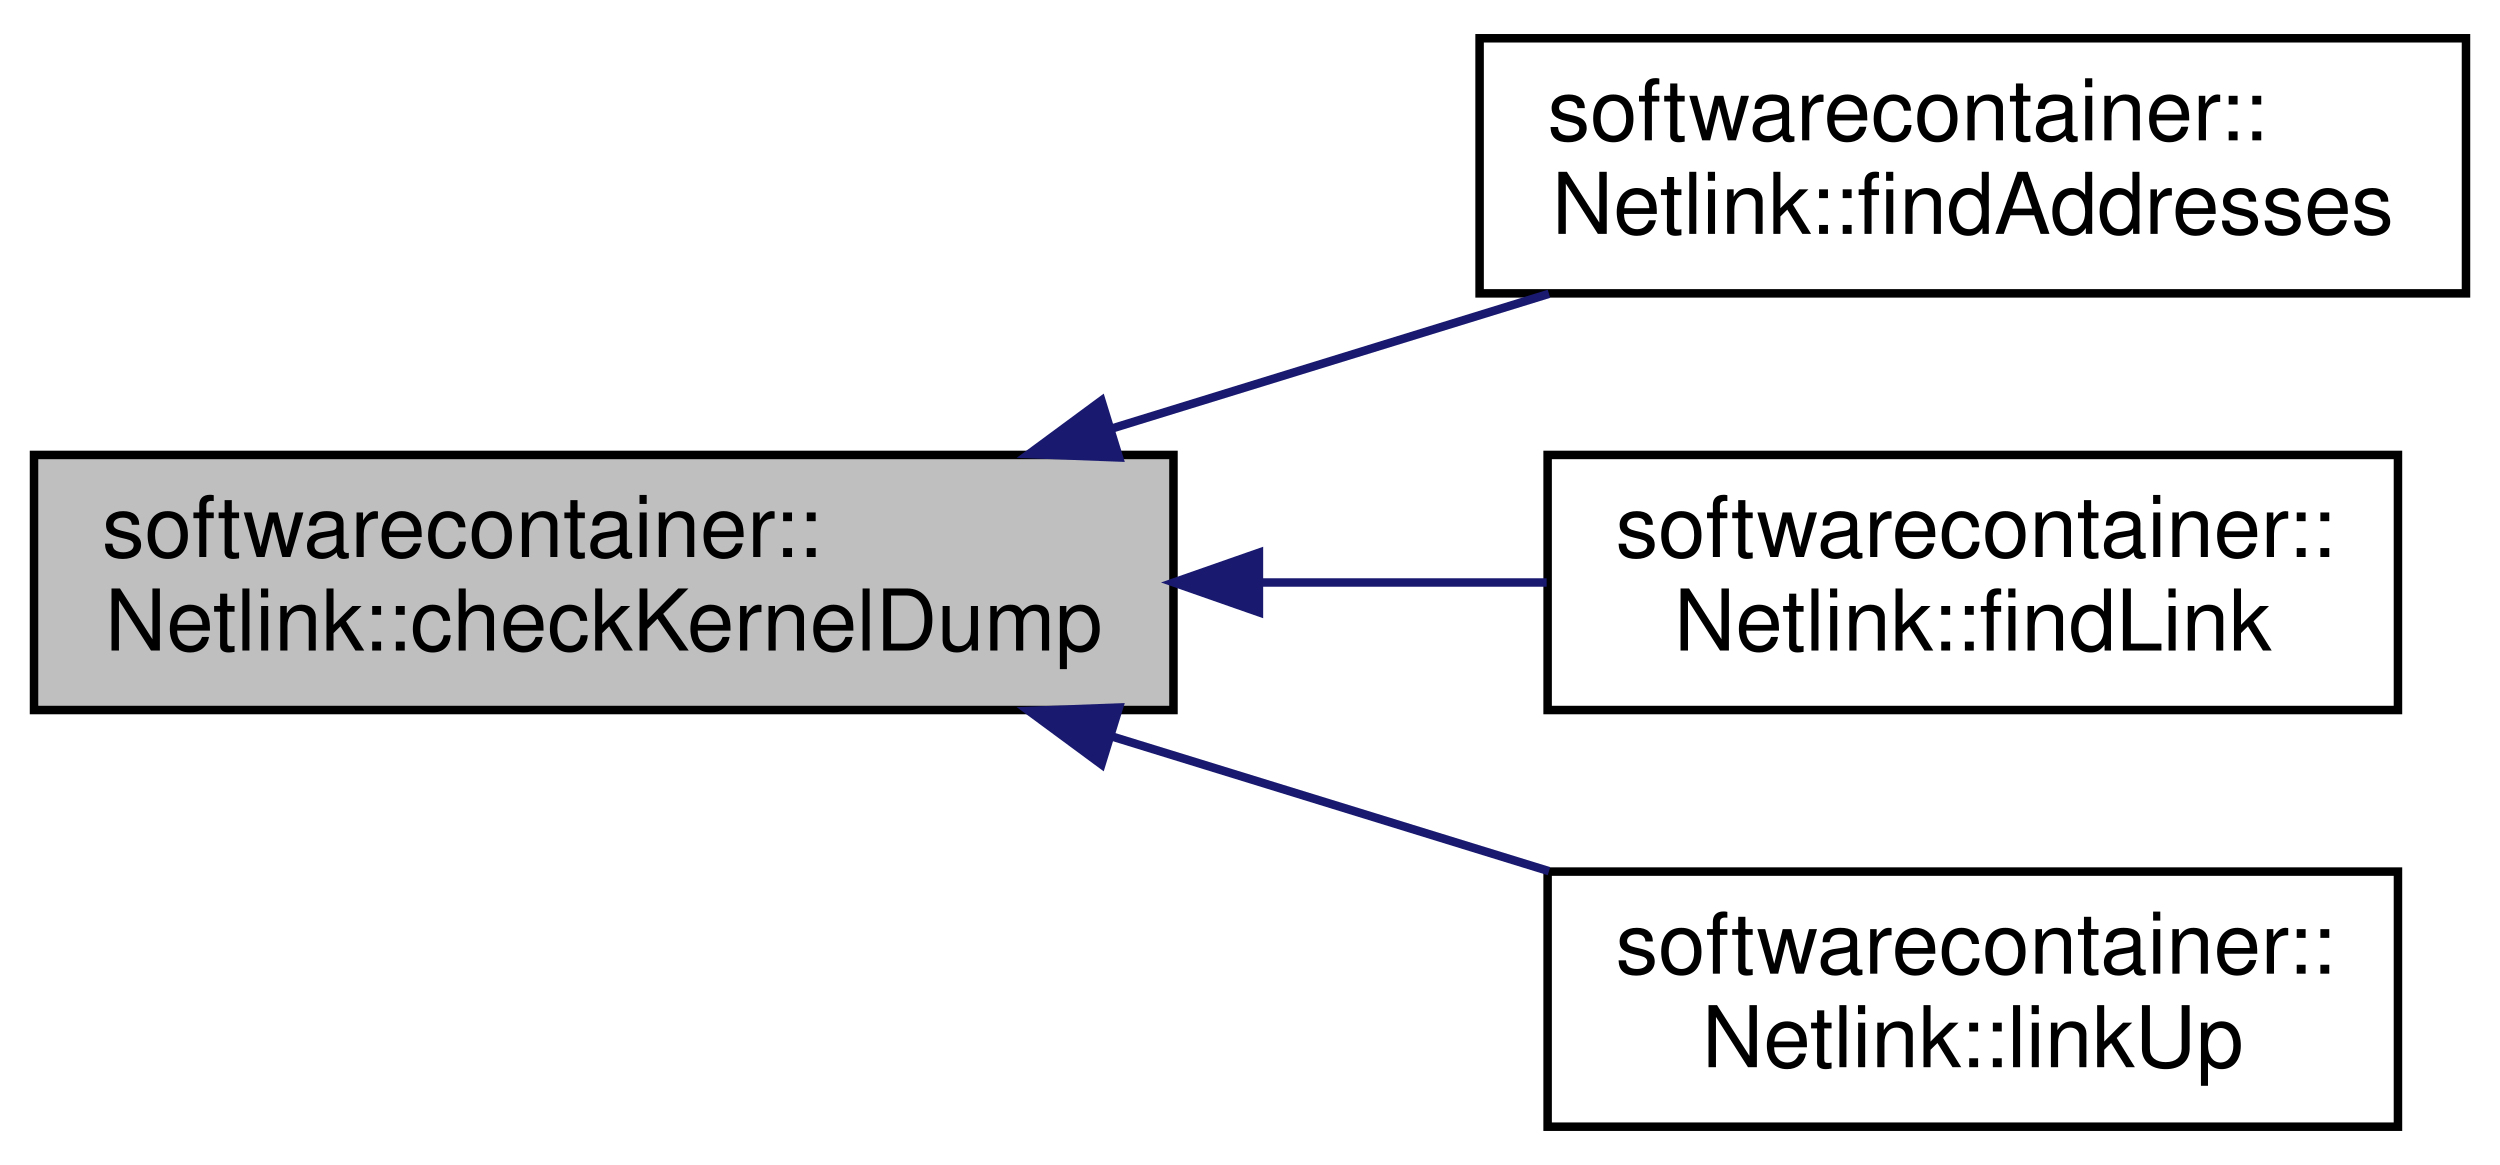
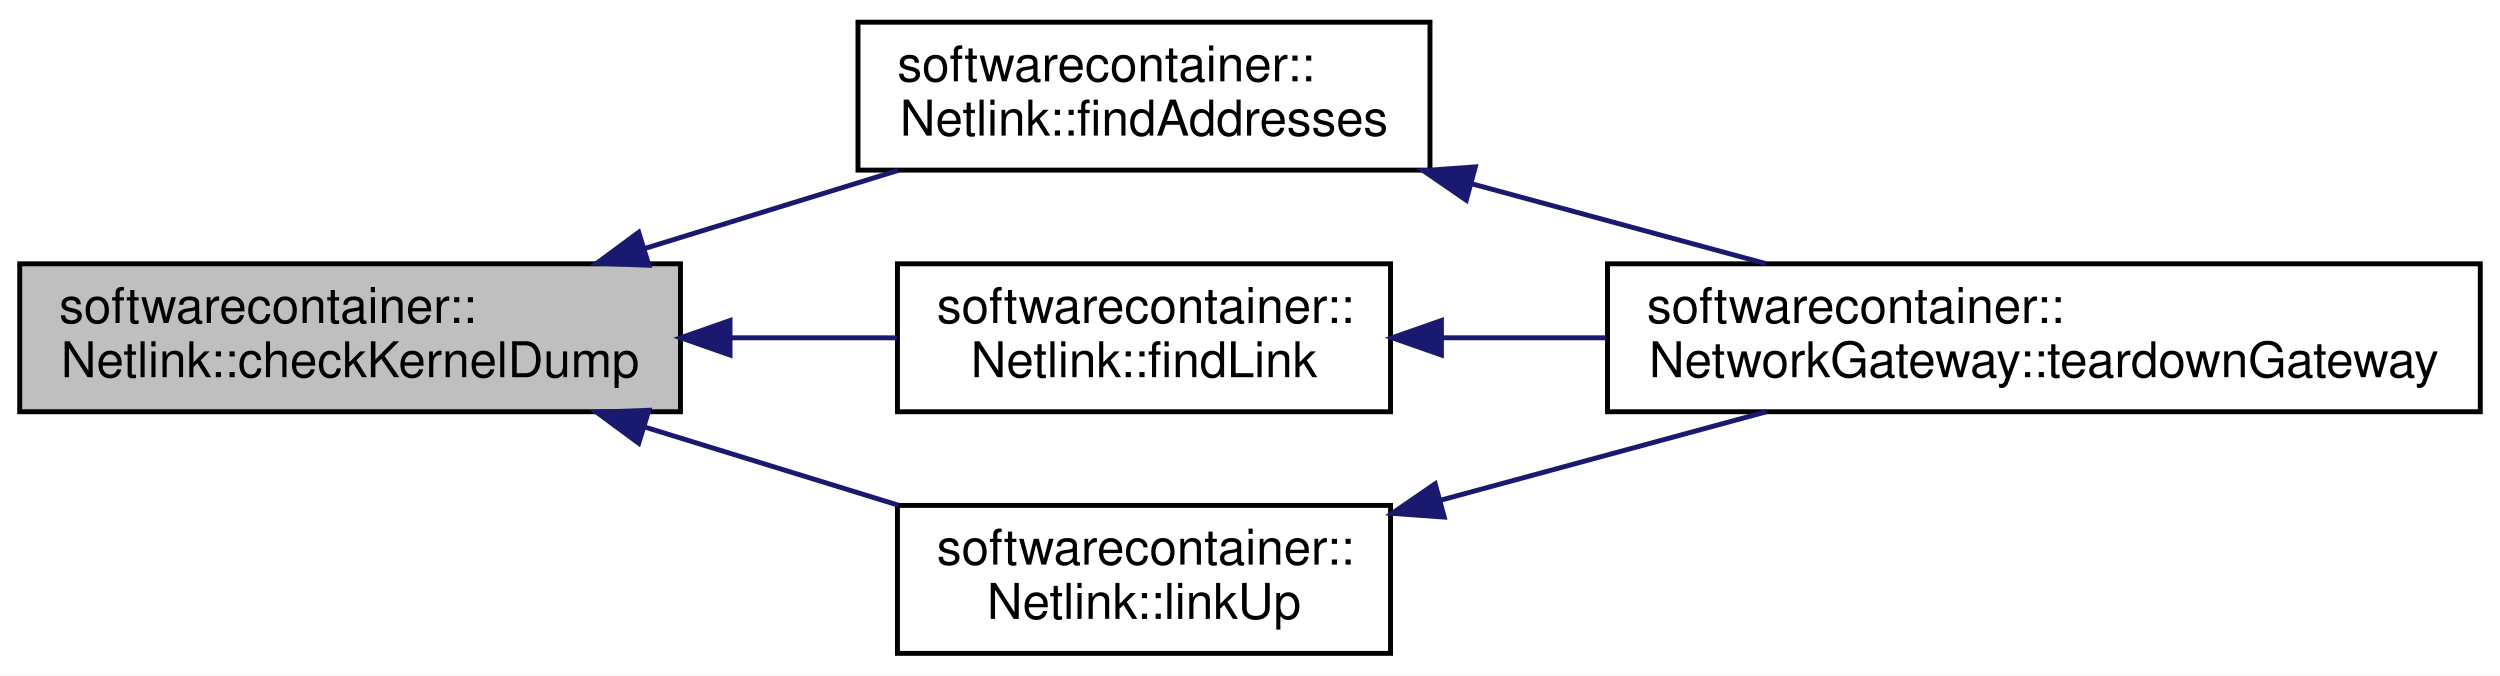
- <svg xmlns="http://www.w3.org/2000/svg" xmlns:xlink="http://www.w3.org/1999/xlink" width="294pt" height="137pt" viewBox="0.00 0.00 294.00 137.00">
+ <svg xmlns="http://www.w3.org/2000/svg" xmlns:xlink="http://www.w3.org/1999/xlink" width="507pt" height="137pt" viewBox="0.00 0.00 507.00 137.00">
  <g id="graph0" class="graph" transform="scale(1 1) rotate(0) translate(4 133)">
-     <polygon fill="white" stroke="none" points="-4,4 -4,-133 290,-133 290,4 -4,4" />
+     <polygon fill="white" stroke="none" points="-4,4 -4,-133 503,-133 503,4 -4,4" />
    <g id="node1" class="node">
      <polygon fill="#bfbfbf" stroke="black" points="0,-49.5 0,-79.5 134,-79.5 134,-49.5 0,-49.5" />
      <text text-anchor="start" x="8" y="-67.5" font-family="Helvetica,sans-Serif" font-size="10.00">softwarecontainer::</text>
      <text text-anchor="middle" x="67" y="-56.5" font-family="Helvetica,sans-Serif" font-size="10.00">Netlink::checkKernelDump</text>
    </g>
    <g id="node2" class="node">
      <g id="a_node2">
        <a xlink:href="classsoftwarecontainer_1_1_netlink.html#a3255285a947564b8c8cd62b395fd9345" target="_top" xlink:title="Get all addresses associated with the given interface index. ">
          <polygon fill="white" stroke="black" points="170,-98.5 170,-128.5 286,-128.5 286,-98.5 170,-98.5" />
          <text text-anchor="start" x="178" y="-116.5" font-family="Helvetica,sans-Serif" font-size="10.00">softwarecontainer::</text>
          <text text-anchor="middle" x="228" y="-105.5" font-family="Helvetica,sans-Serif" font-size="10.00">Netlink::findAddresses</text>
        </a>
      </g>
    </g>
    <g id="edge1" class="edge">
      <path fill="none" stroke="midnightblue" d="M126.775,-82.613C143.678,-87.822 161.926,-93.446 178.159,-98.448" />
      <polygon fill="midnightblue" stroke="midnightblue" points="127.59,-79.202 117.003,-79.601 125.528,-85.891 127.59,-79.202" />
    </g>
-     <g id="node3" class="node">
-       <g id="a_node3">
+     <g id="node4" class="node">
+       <g id="a_node4">
        <a xlink:href="classsoftwarecontainer_1_1_netlink.html#aae62bee733a83c519d94b8abe4495319" target="_top" xlink:title="Check that the device given is a network bridge. ">
          <polygon fill="white" stroke="black" points="178,-49.5 178,-79.5 278,-79.5 278,-49.5 178,-49.5" />
          <text text-anchor="start" x="186" y="-67.5" font-family="Helvetica,sans-Serif" font-size="10.00">softwarecontainer::</text>
          <text text-anchor="middle" x="228" y="-56.5" font-family="Helvetica,sans-Serif" font-size="10.00">Netlink::findLink</text>
        </a>
      </g>
    </g>
-     <g id="edge2" class="edge">
+     <g id="edge3" class="edge">
      <path fill="none" stroke="midnightblue" d="M144.097,-64.5C155.585,-64.5 167.169,-64.5 177.885,-64.5" />
      <polygon fill="midnightblue" stroke="midnightblue" points="144.049,-61 134.049,-64.5 144.049,-68 144.049,-61" />
    </g>
-     <g id="node4" class="node">
-       <g id="a_node4">
+     <g id="node5" class="node">
+       <g id="a_node5">
        <a xlink:href="classsoftwarecontainer_1_1_netlink.html#a2b2c0295e9735db64d82d9ed911bdfc7" target="_top" xlink:title="Bring the given interface up. ">
          <polygon fill="white" stroke="black" points="178,-0.5 178,-30.5 278,-30.5 278,-0.5 178,-0.5" />
          <text text-anchor="start" x="186" y="-18.5" font-family="Helvetica,sans-Serif" font-size="10.00">softwarecontainer::</text>
          <text text-anchor="middle" x="228" y="-7.5" font-family="Helvetica,sans-Serif" font-size="10.00">Netlink::linkUp</text>
        </a>
      </g>
    </g>
-     <g id="edge3" class="edge">
+     <g id="edge5" class="edge">
      <path fill="none" stroke="midnightblue" d="M126.775,-46.387C143.678,-41.178 161.926,-35.554 178.159,-30.552" />
      <polygon fill="midnightblue" stroke="midnightblue" points="125.528,-43.109 117.003,-49.399 127.59,-49.798 125.528,-43.109" />
    </g>
+     <g id="node3" class="node">
+       <g id="a_node3">
+         <a xlink:href="classsoftwarecontainer_1_1_network_gateway.html#adf3c1eff6621486ea81748e23cc9cbbb" target="_top" xlink:title="Implements Gateway::teardownGateway. ">
+           <polygon fill="white" stroke="black" points="322,-49.5 322,-79.5 499,-79.5 499,-49.5 322,-49.5" />
+           <text text-anchor="start" x="330" y="-67.5" font-family="Helvetica,sans-Serif" font-size="10.00">softwarecontainer::</text>
+           <text text-anchor="middle" x="410.5" y="-56.5" font-family="Helvetica,sans-Serif" font-size="10.00">NetworkGateway::teardownGateway</text>
+         </a>
+       </g>
+     </g>
+     <g id="edge2" class="edge">
+       <path fill="none" stroke="midnightblue" d="M294.38,-95.751C313.942,-90.441 335.196,-84.671 354.055,-79.552" />
+       <polygon fill="midnightblue" stroke="midnightblue" points="293.363,-92.401 284.629,-98.399 295.196,-99.156 293.363,-92.401" />
+     </g>
+     <g id="edge4" class="edge">
+       <path fill="none" stroke="midnightblue" d="M288.354,-64.5C299.051,-64.5 310.407,-64.5 321.712,-64.5" />
+       <polygon fill="midnightblue" stroke="midnightblue" points="288.322,-61 278.322,-64.5 288.322,-68 288.322,-61" />
+     </g>
+     <g id="edge6" class="edge">
+       <path fill="none" stroke="midnightblue" d="M288.196,-31.57C309.438,-37.337 333.295,-43.813 354.194,-49.486" />
+       <polygon fill="midnightblue" stroke="midnightblue" points="288.89,-28.132 278.322,-28.89 287.056,-34.887 288.89,-28.132" />
+     </g>
  </g>
</svg>
